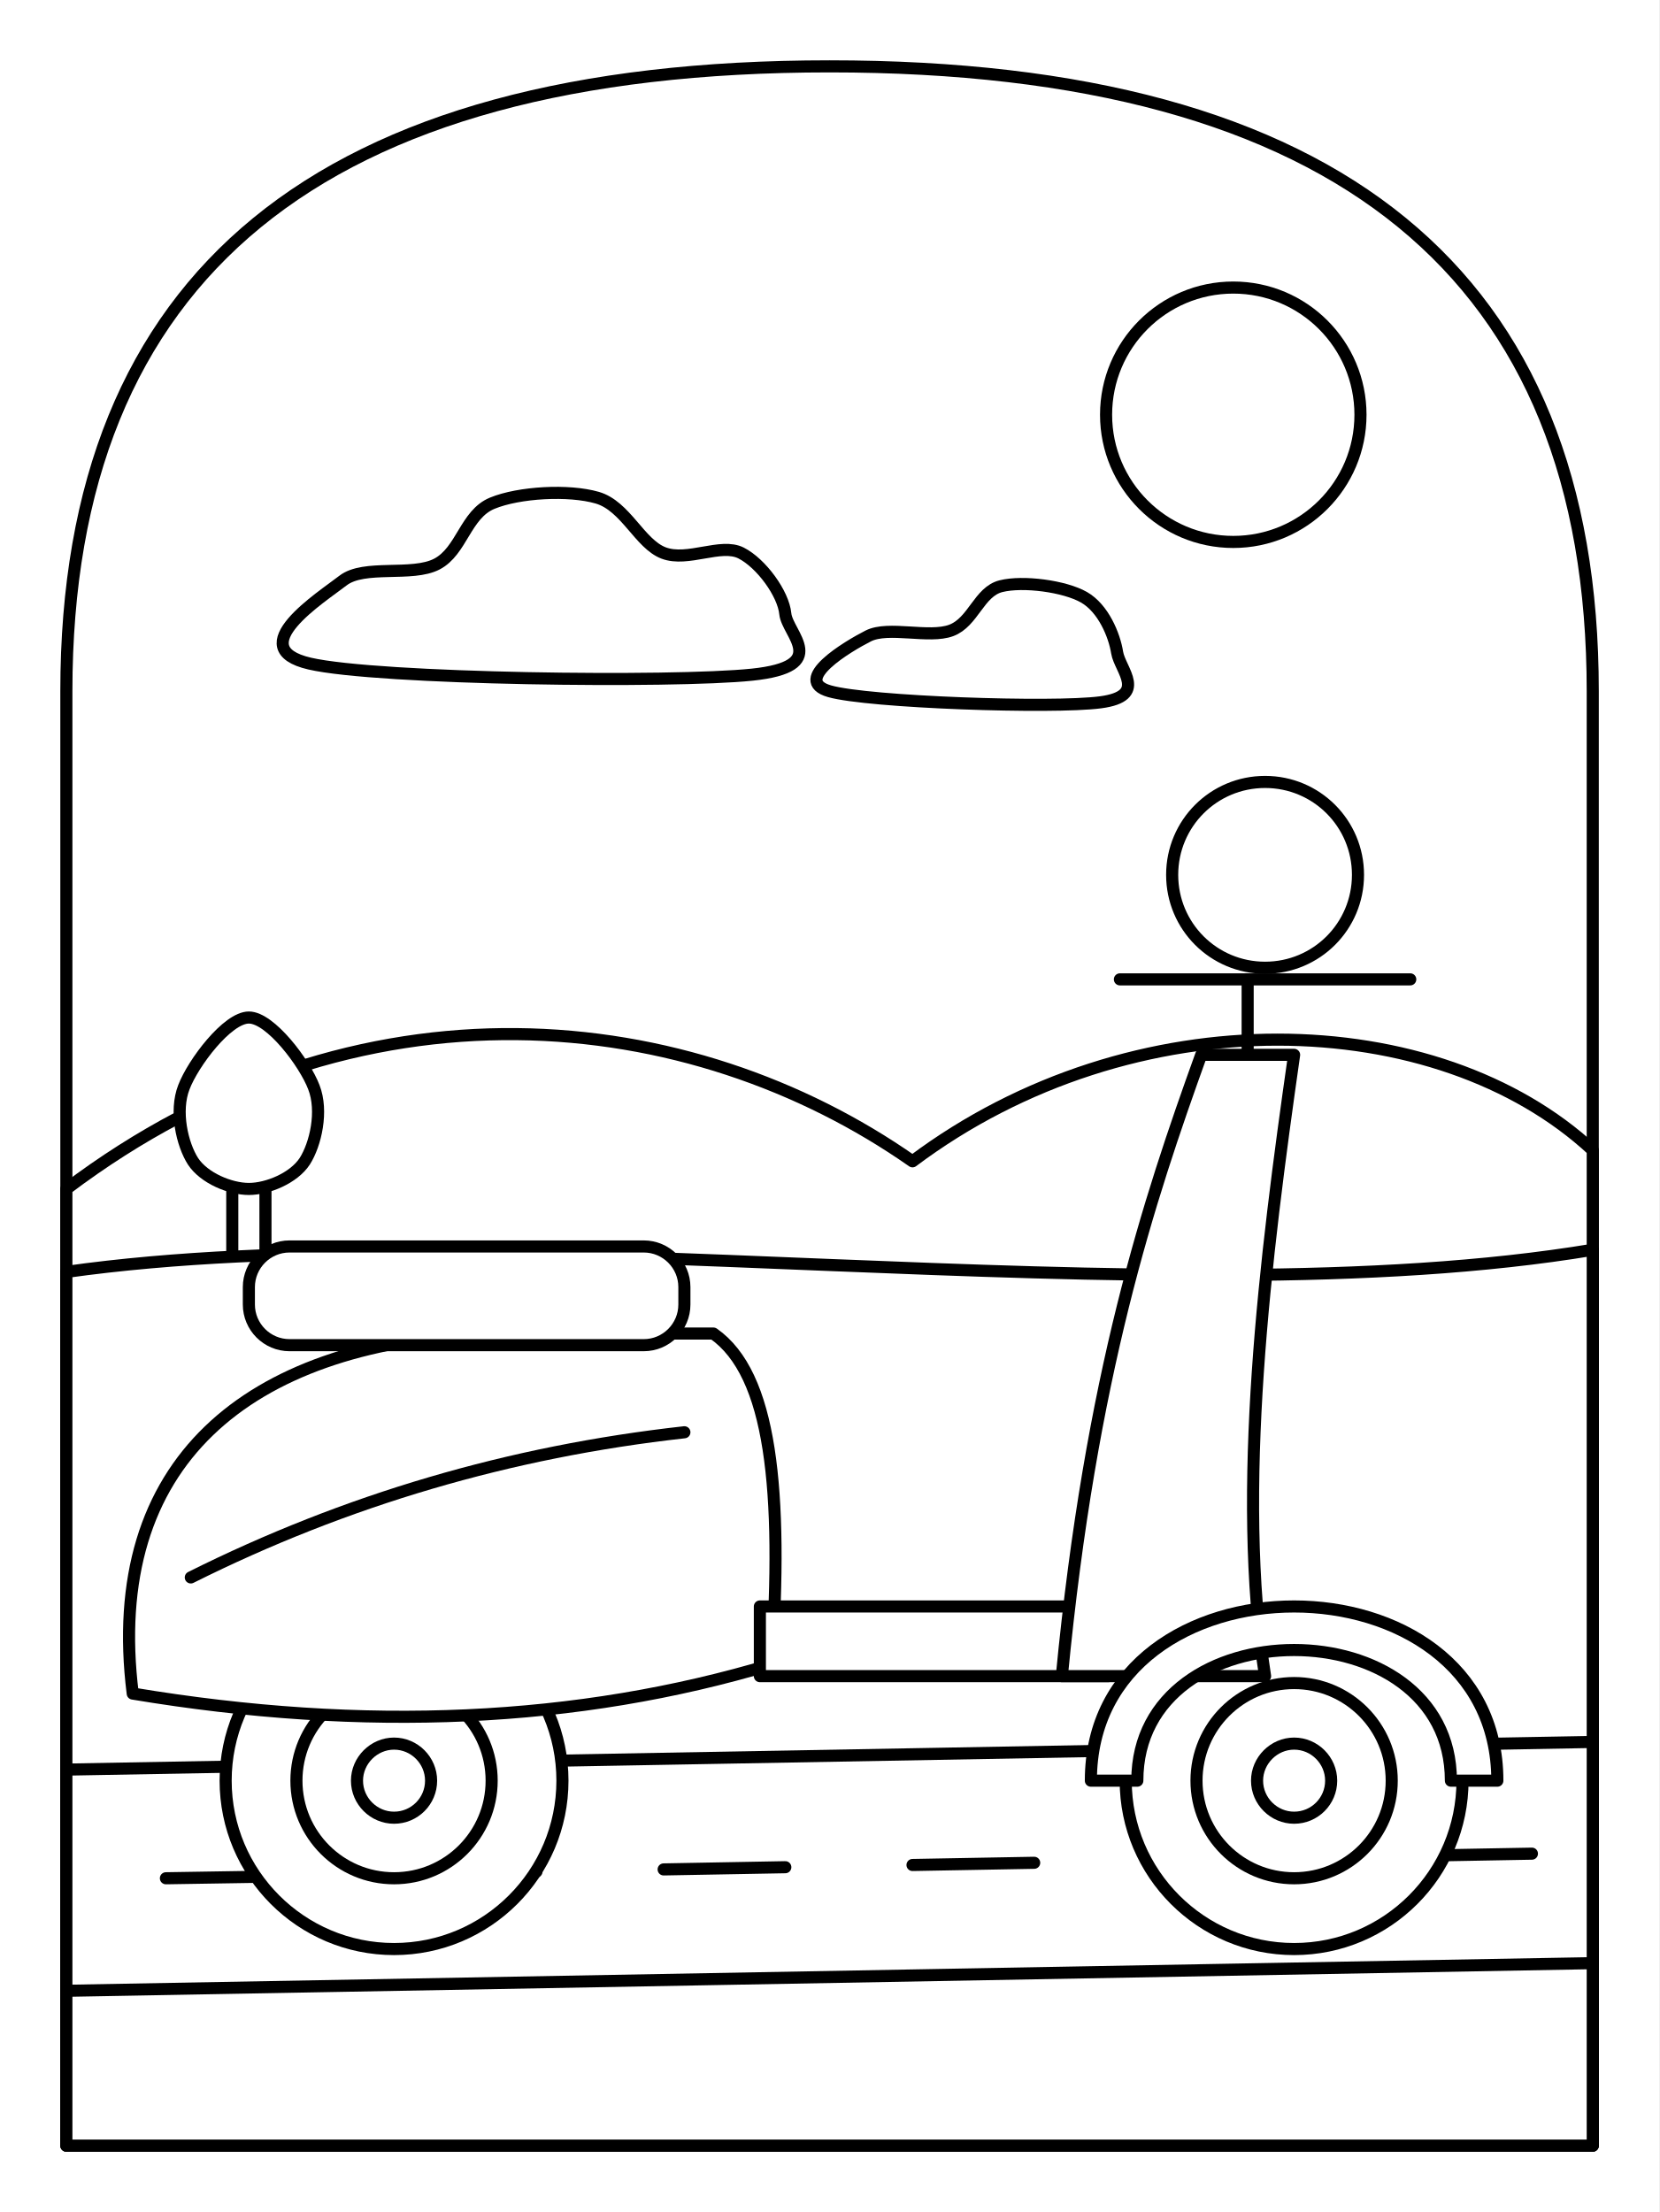
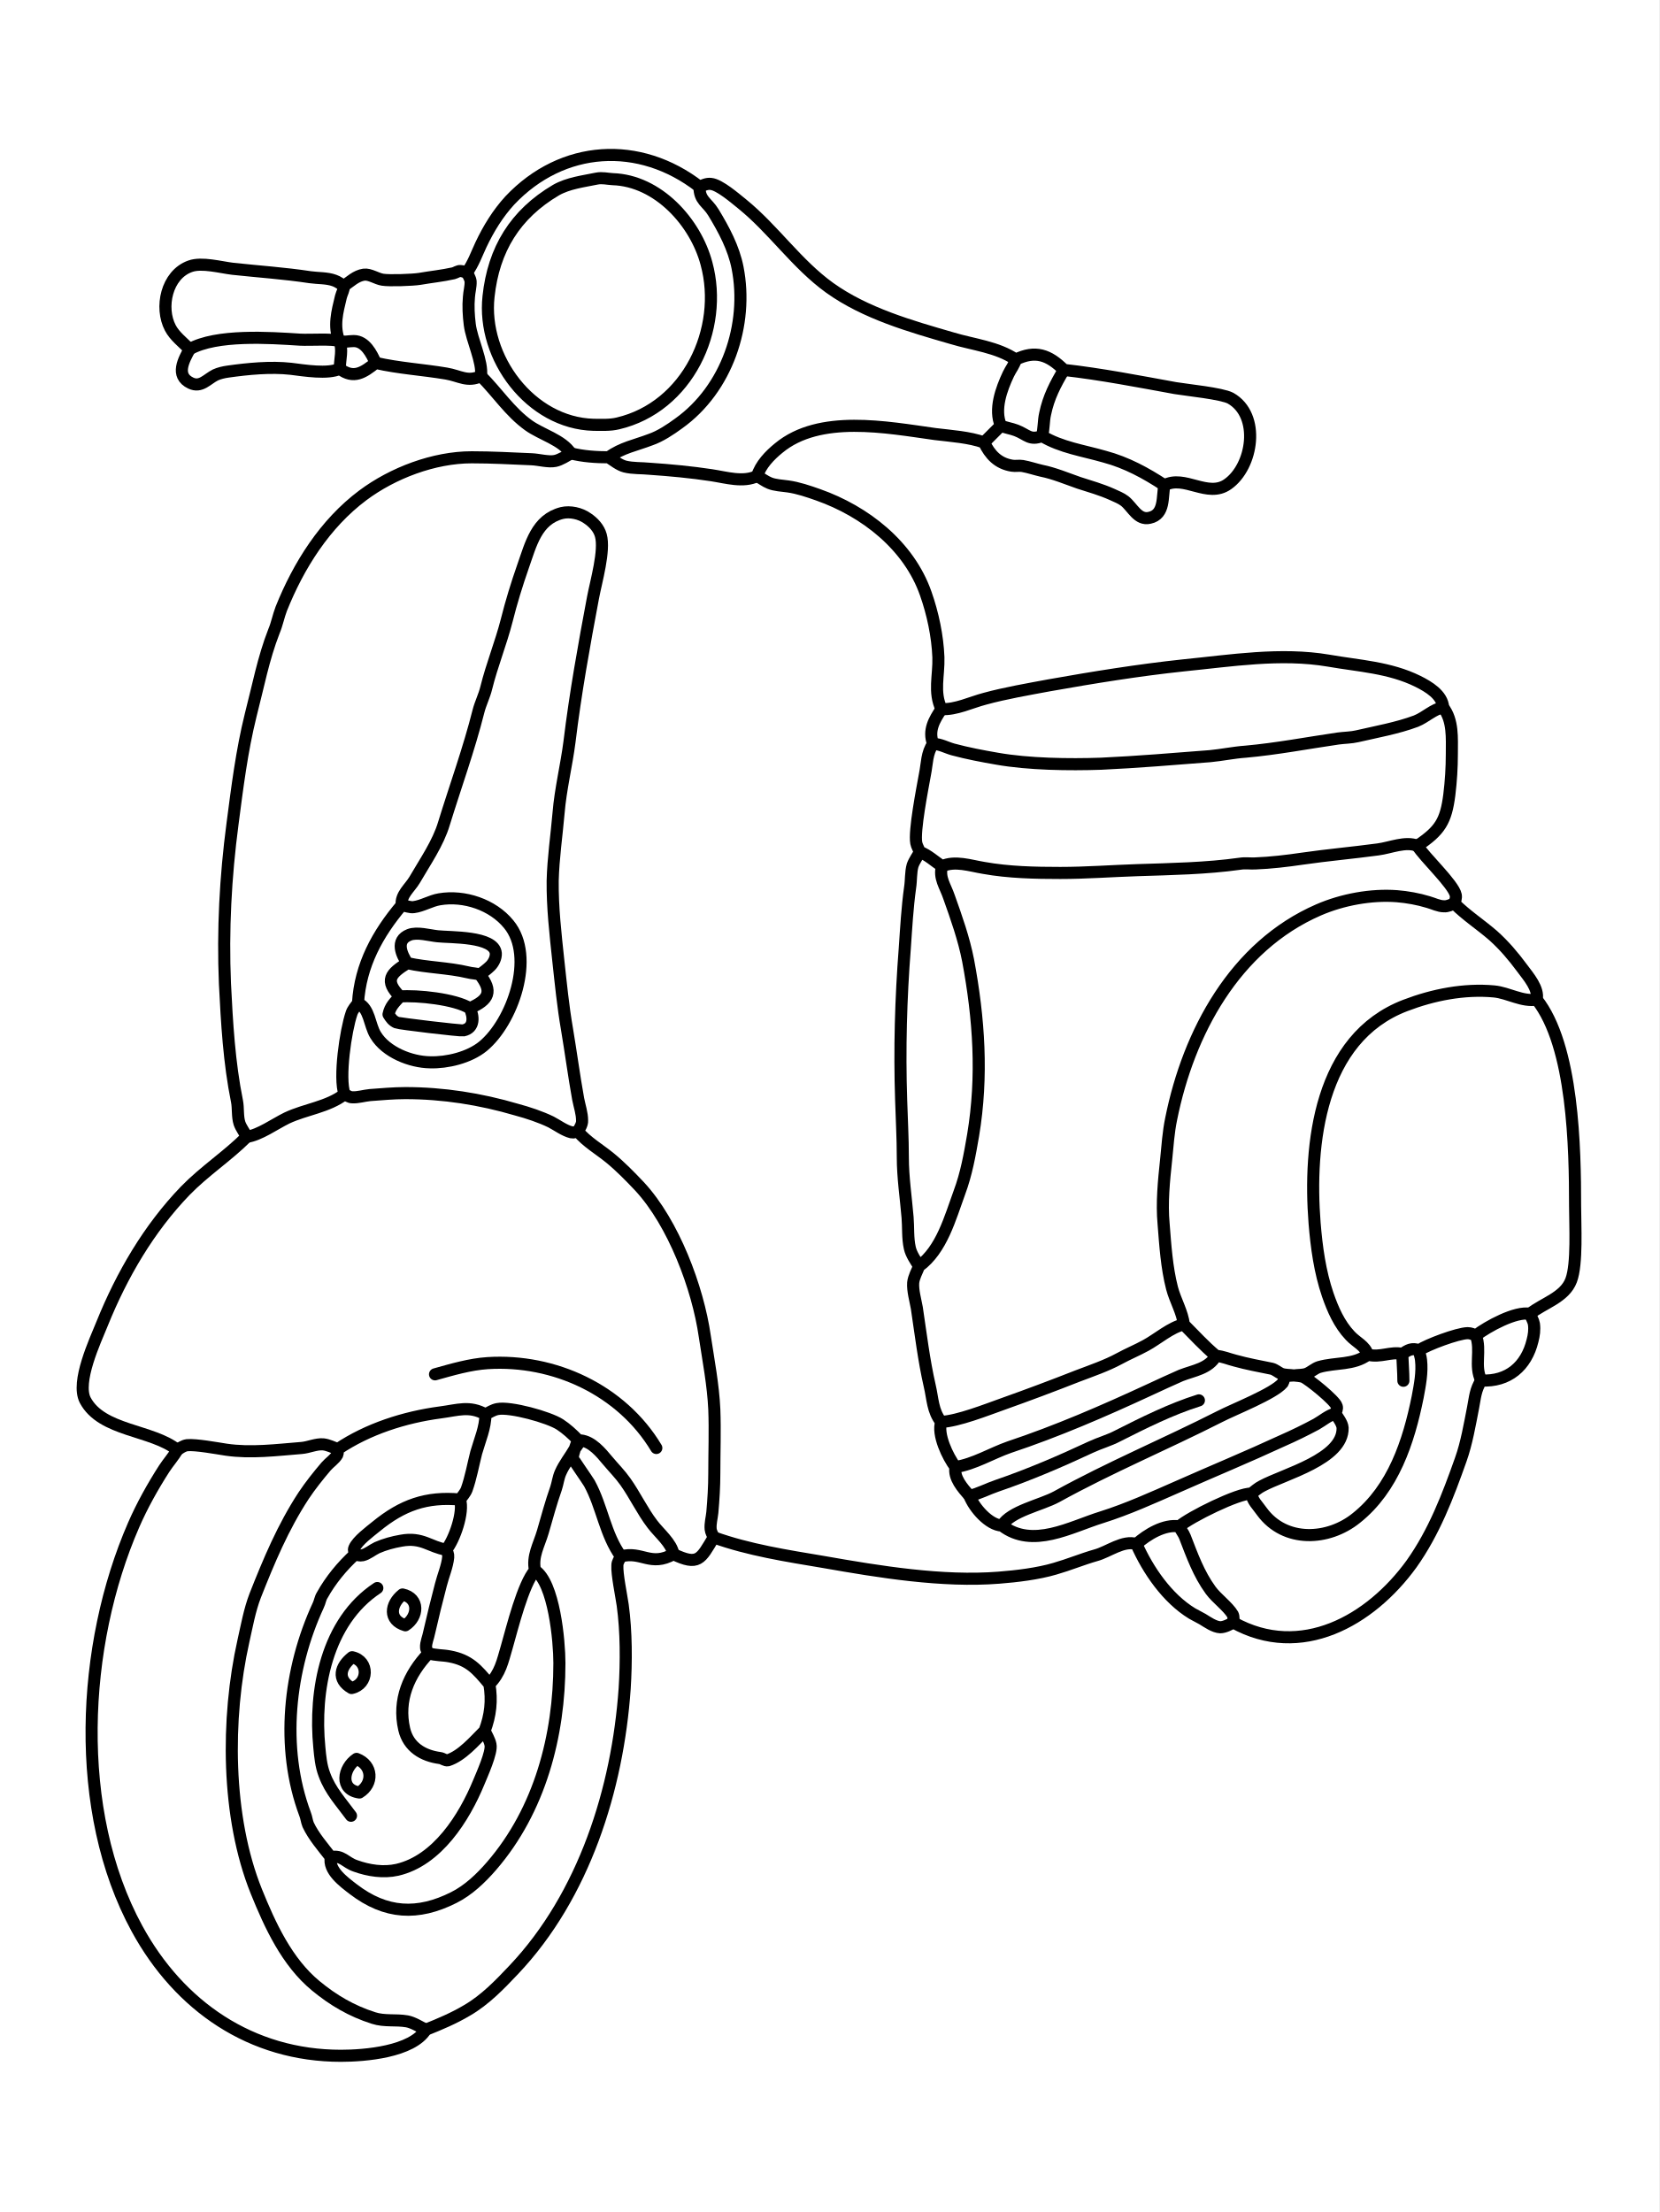
<svg xmlns="http://www.w3.org/2000/svg" version="1.1" viewBox="0 0 600 800" width="5.715in" height="7.62in" role="img" aria-label="The Motor Scooter, a picture to color">
  <rect width="600" height="800" fill="#fff" />
-   <g transform="translate(0 0) scale(1)" fill="#fff" data-bw="white" stroke="#000" stroke-width="4.374" stroke-linecap="round" stroke-linejoin="round">
-     <path d="M24 776 L24 250 C24 99.3 116 24 300 24 C484 24 576 99.3 576 250 L576 776 Z" />
-     <path d="M492 150 C492 175.4 471.4 196 446 196 C420.6 196 400 175.4 400 150 C400 124.6 420.6 104 446 104 C471.4 104 492 124.6 492 150 Z" />
-     <path d="M112 240 C87.3 234.3 116.3 216 124 210 C131.7 204 149 208.7 158 204 C167 199.3 168.3 186 178 182 C187.7 178 205.7 177 216 180 C226.3 183 231.3 196.7 240 200 C248.7 203.3 260.7 196.3 268 200 C275.3 203.7 283.3 214.7 284 222 C284.7 229.3 300.7 241 272 244 C243.3 247 136.7 245.7 112 240 Z" />
-     <path d="M300 250 C286 246 306.7 233.7 314 230 C321.3 226.3 336 231 344 228 C352 225 354 214 362 212 C370 210 385 212 392 216 C399 220 403 229.7 404 236 C405 242.3 415.3 251.7 398 254 C380.7 256.3 314 254 300 250 Z" />
-     <path d="M24 430 C130 350 250 364 330 420 C410 360 520 364 576 416 L576 776 L24 776 Z" />
-     <path d="M84 424 L96 424 L96 458 L84 458 Z" />
-     <path d="M90 368 C97.8 368 110.2 384.5 113.5 393.2 C116.9 401.9 114.1 413.9 110.2 420 C106.2 426.1 96.7 430 90 430 C83.3 430 73.8 426.1 69.8 420 C65.9 413.9 63.1 401.9 66.5 393.2 C69.8 384.5 82.2 368 90 368 Z" />
-     <path d="M24 460 C180 438 420 478 576 452 L576 776 L24 776 Z" />
-     <path d="M24 640 L576 630 L576 710 L24 720 Z" />
-     <path fill="none" stroke-width="4.374" d="M60 679.3 L104 678.6" />
-     <path fill="none" stroke-width="4.374" d="M150 677.7 L194 676.9" />
-     <path fill="none" stroke-width="4.374" d="M240 676.1 L284 675.3" />
-     <path fill="none" stroke-width="4.374" d="M330 674.5 L374 673.7" />
-     <path fill="none" stroke-width="4.374" d="M420 672.8 L464 672" />
-     <path fill="none" stroke-width="4.374" d="M510 671.2 L554 670.4" />
-     <path d="M203.4 644 C203.4 677.6 176.1 704.9 142.5 704.9 C108.9 704.9 81.6 677.6 81.6 644 C81.6 610.4 108.9 583.1 142.5 583.1 C176.1 583.1 203.4 610.4 203.4 644 Z" />
-     <path d="M177.8 644 C177.8 663.5 162 679.3 142.5 679.3 C123 679.3 107.2 663.5 107.2 644 C107.2 624.5 123 608.7 142.5 608.7 C162 608.7 177.8 624.5 177.8 644 Z" />
-     <path stroke-width="4.374" d="M155.9 644 C155.9 651.4 149.9 657.4 142.5 657.4 C135.2 657.4 129.1 651.4 129.1 644 C129.1 636.7 135.2 630.6 142.5 630.6 C149.9 630.6 155.9 636.7 155.9 644 Z" />
-     <path d="M528.9 644 C528.9 677.6 501.6 704.9 468 704.9 C434.4 704.9 407.1 677.6 407.1 644 C407.1 610.4 434.4 583.1 468 583.1 C501.6 583.1 528.9 610.4 528.9 644 Z" />
-     <path d="M503.3 644 C503.3 663.5 487.5 679.3 468 679.3 C448.5 679.3 432.7 663.5 432.7 644 C432.7 624.5 448.5 608.7 468 608.7 C487.5 608.7 503.3 624.5 503.3 644 Z" />
-     <path stroke-width="4.374" d="M481.4 644 C481.4 651.4 475.4 657.4 468 657.4 C460.7 657.4 454.6 651.4 454.6 644 C454.6 636.7 460.7 630.6 468 630.6 C475.4 630.6 481.4 636.7 481.4 644 Z" />
-     <path d="M48 612.5 C37.5 528.5 90 486.5 174 482.3 L258 482.3 C279 497 283.2 539 279 602 C209 623 132 626.5 48 612.5 Z" />
-     <path d="M104.7 450.8 L232.8 450.8 C240.9 450.8 247.5 457.4 247.5 465.5 L247.5 471.8 C247.5 479.9 240.9 486.5 232.8 486.5 L104.7 486.5 C96.6 486.5 90 479.9 90 471.8 L90 465.5 C90 457.4 96.6 450.8 104.7 450.8 Z" />
-     <path d="M274.8 581 L400.8 581 L400.8 606.2 L274.8 606.2 Z" />
-     <path d="M384 606.2 C394.5 497 415.5 434 434.4 381.5 L468 381.5 C457.5 455 447 539 457.5 606.2 Z" />
-     <path d="M394.5 644 C394.5 560 541.5 560 541.5 644 L524.7 644 C524.7 581 411.3 581 411.3 644 Z" />
-     <path fill="none" d="M451.2 381.5 L451.2 354.2" />
-     <path fill="none" d="M405 354.2 L510 354.2" />
-     <path d="M491.1 316.4 C491.1 335 476.1 350 457.5 350 C438.9 350 423.9 335 423.9 316.4 C423.9 297.8 438.9 282.8 457.5 282.8 C476.1 282.8 491.1 297.8 491.1 316.4 Z" />
-     <path fill="none" stroke-width="4.374" d="M69 570.5 C125 542.5 184.5 525 247.5 518" />
+   <g transform="translate(-4.047 -5.101) scale(1.013)" fill="#fff" data-bw="white" stroke="#000" stroke-width="4.316" stroke-linecap="round" stroke-linejoin="round">
+     <path fill="none" stroke-width="4.316" d="M253.7 71.7 C253.7 76.7 256.4 77.1 258.7 80.9 C262.4 87 265.9 93.5 267.3 100.6 C271.3 120.9 263.5 143.9 246.3 156.2 C243.3 158.4 239.7 160.8 236.2 162 C231 164 225.9 164.9 221.3 168.3 M170.7 102.3 C171.1 103.3 171.9 104.4 172 105.5 C172.1 107.3 171.5 109.3 171.4 111.1 C171.1 114.3 171.3 117.7 171.7 120.9 C172.4 126.5 176.4 134.2 175.7 139.3 M126.8 107.1 C126.7 108.8 126.1 109.5 125.7 111 C124.4 116.4 123 121.4 125.1 126.8 M125.1 126.8 C122.8 125.9 114.5 126.5 111.1 126.3 C100.2 125.6 81.3 124.3 71.7 129.7 M125.1 126.8 C127.1 127.3 128.3 126.8 130.3 126.8 C134.4 126.8 136.7 131.4 138.1 134.6 M125.1 126.8 C126.5 129.7 125.3 133.3 125.3 136.7 M366.6 133.4 C366.1 135.4 364.9 136.7 364 138.6 C361.5 143.9 358.8 151.2 361.3 157 M383.8 137.1 C380.8 142.1 378.3 146.9 377.1 152.8 C376.5 155.4 376.7 158.1 376 160.7 M361.3 157 C363.1 157.8 365 158 366.8 158.7 C370.7 160.2 371.6 162.4 376 160.7 M361.3 157 L355.3 163 M376 160.7 C382.8 164.8 390.8 165.9 398.4 168.1 C406.2 170.2 413 173.9 419.7 178.3 M207.8 166.9 C212.2 168 216.8 168.3 221.3 168.3 M221.3 168.3 C223 169.4 225.1 171.1 227.1 171.6 C229.9 172.3 233.1 172.1 236 172.4 C243.3 172.9 250.8 173.6 258 174.7 C263.3 175.5 269.3 177.4 274.3 175 M519.2 257.6 C515.7 258.2 513 261.1 509.5 262.5 C502.8 265 495.4 266.3 488.5 267.9 C486.4 268.4 483.9 268.4 481.7 268.7 C470.7 270.3 459.8 272.4 448.7 273.4 C444.4 273.7 440.2 274.6 436 275 C423.1 276 410.1 277.1 397.1 277.7 C385.6 278.1 371.2 277.9 359.9 275.9 C354.7 275 349.4 274 344.2 272.6 C341.7 271.9 339.8 270.7 337.1 270.6 M340.1 258.2 C337.5 262.1 335.3 265.8 337.1 270.6 M337.1 270.6 C334.8 273.9 335 277.6 334.2 281.5 C333.3 286.5 330.3 301.7 331.1 306 C331.3 307.1 332 308.2 332.4 309.2 M510 307 C505.7 305.3 500.5 307.7 495.9 308.3 C487 309.5 477.9 310.3 468.9 311.6 C463.5 312.4 457.6 313.1 452.1 313.3 C450.4 313.4 448.5 313.1 446.7 313.4 C434.6 315.1 422.2 315.3 410 315.7 C400.8 316 391.7 316.7 382.5 316.7 C373.5 316.7 364.1 316.5 355.2 314.9 C350.3 314.1 344.9 312.2 340.3 314.3 M332.4 309.2 C335.3 310.3 337.7 312.6 340.3 314.3 M332.4 309.2 C331.6 310.7 330.4 312.3 329.8 314 C329.1 316.4 329.3 319.4 328.9 321.9 C327.9 329.1 327.5 336.4 327 343.6 C325.6 361.5 325.1 379.7 325.7 397.7 C325.9 404.5 326.3 411.4 326.3 418.2 C326.3 425.4 327.4 432.5 328 439.7 C328.3 443.2 328 447.1 328.8 450.6 C329.3 452.9 330.9 455.1 332.1 457.1 M340.3 314.3 C339.1 318.4 341.5 321.4 342.8 325.3 C345.4 332.6 348.1 340.2 349.6 347.9 C353.5 368.7 354.9 389.3 351.4 410.3 C350.2 417.3 349 424.1 346.5 430.8 C343.2 439.8 340.2 451.2 332.1 457.1 M523.2 327.6 C522.1 328 520.8 328.7 519.5 328.6 C517.6 328.6 515.7 327.6 513.9 327.1 C510.3 326 506.4 325.3 502.7 325 C493.5 324.3 483.2 326.2 474.7 329.9 C444.8 342.9 428.3 373.7 422.1 404.5 C421.1 409.3 420.8 414.2 420.3 419.1 C419.5 426.6 418.7 434.5 419.4 442 C420 449.6 420.5 457.5 422.4 464.9 C423.5 469.2 426.2 473.7 426.6 477.9 M147.4 328.2 C147 324.5 150.2 322.2 152 319.2 C155.7 312.8 160.4 306.1 162.5 299 C166.6 285.7 171.4 272.5 174.8 259 C175.5 256.2 176.9 253.5 177.6 250.6 C179.6 242.5 182.8 234.7 184.9 226.5 C186.5 220.1 188.5 213.6 190.7 207.3 C193.5 199.4 195.5 190.5 204.6 188.2 C207.5 187.5 211.2 188.3 213.7 190.1 C215.8 191.5 217.8 193.6 218.5 196.2 C220 201.6 216.8 212.6 215.7 218.4 C212.5 235.4 209.4 252.6 207.3 269.9 C206.2 278.4 204.1 286.8 203.4 295.3 C202.7 303.4 201.5 311.4 201.3 319.5 C201.2 329 202.3 338.5 203.3 347.9 C204.2 356.1 205 364.3 206.4 372.4 C207.8 380.7 208.9 389.1 210.4 397.4 C210.9 400 211.8 402.5 211.8 405.1 C211.9 406.4 210.9 407.9 210.3 409 M147.4 328.2 C148.7 328.4 150.5 329.1 151.7 328.9 C154.8 328.5 157.8 326.6 160.9 326.1 C169.7 324.6 179.9 328 185.6 335 C195.2 346.6 186.9 370 176.4 378.6 C171.5 382.6 163.6 384.5 157.5 384.3 C150.6 384.2 141.8 380.7 138.1 374.6 C135.8 370.9 136 365 131.8 363.2 M147.4 328.2 C138.8 338.4 132.6 349.6 131.8 363.2 M149.4 348.9 C147.4 345.9 145 340.8 150.1 338.8 C152.9 337.7 157.3 339 160.2 339.3 C164.7 339.8 180.5 339.2 181 345.4 C181.1 347 180.2 348.8 179.1 349.9 C177.9 351.1 176.6 352 175.3 353 M149.4 348.9 C156.5 350.5 163.9 350.5 171.1 352.2 C172.6 352.6 173.9 352.5 175.3 353 M149.4 348.9 C143.4 352.6 141.1 355.1 146.8 360.8 M175.3 353 C180 359 178.6 362 171.7 365 M146.8 360.8 C152.8 360.3 166.5 361.7 171.7 365 M146.8 360.8 C144.9 362.9 143.3 364.3 142.7 367.2 C143.5 368.5 144.2 369.5 145.6 370.1 C146.5 370.5 168.3 373.1 169.4 372.9 C173.5 372.1 173.1 367.8 171.7 365 M552.6 361.9 C547.5 362.8 542.5 359.5 537.4 359 C526.7 358 515.6 360.2 505.7 364 C475 375.7 471.1 413.7 473.3 441.7 C474 450.3 475.2 459.1 478 467.3 C479.8 472.5 482.1 477.8 486 481.9 C488.2 484.3 491.4 485.5 492.3 488.7 M131.8 363.2 C131 364.3 129.9 365.5 129.5 366.8 C127.4 372.9 124.9 389.9 127 395.7 M127 395.7 C127.9 396.1 128.7 396.8 129.8 396.8 C131.8 396.9 134 396.2 136.1 396 C140.2 395.7 144.5 395.3 148.7 395.3 C162.2 395.3 175.5 397.4 188.4 401.2 C192.5 402.3 197 403.8 200.7 405.6 C203 406.8 205.5 408.7 208 409.3 C208.9 409.5 209.5 409.1 210.3 409 M127 395.7 C121 400.3 113.2 401 106.4 404.2 C102.1 406.3 96.6 410.3 92.1 410.9 M210.3 409 C213.5 412.8 217.9 415.3 221.7 418.4 C225.5 421.5 229 425.1 232.4 428.7 C244.4 441.7 253.1 464.7 255.6 482.1 C256.9 490.7 258.6 499.5 259 508.2 C259.3 515.8 259 523.5 259 531.1 C259 535.8 258.7 540.4 258.3 545 C258.1 547 257.5 549 257.7 551 C257.8 552 258.4 553 258.8 553.9 M332.1 457.1 C331.4 458.9 330.2 461 330 463 C329.8 465.8 330.8 469.2 331.3 472 C332.7 481.3 333.8 490.6 335.9 499.8 C337 504.4 336.9 508.8 340 512.7 M550.2 474.1 C545.1 473.1 535.1 478.6 530.9 481.8 M426.6 477.9 C430.6 481.9 433.7 485.4 438.1 489.1 M426.6 477.9 C422.1 478.8 417.1 483.2 413 485.4 C409.9 487.1 406.7 488.4 403.6 490.1 C399 492.6 393.7 494.4 388.7 496.3 C379.8 499.8 371 503.1 362 506.3 C356.1 508.4 346 512.4 340 512.7 M530.9 481.8 C529.8 481.4 529.1 481 527.9 481 C524.3 481.1 513.6 485.1 510.6 487.1 M530.9 481.8 C532.9 487.3 530.2 492.6 532.8 497.9 M510.6 487.1 C508 486.2 506.8 487 504.6 488.4 M510.6 487.1 C510.7 488.3 511.2 489.4 511.3 490.6 C511.8 495 510.9 499.5 510.1 503.8 C506.9 519.7 501.4 536.5 488.2 547 C478.2 555.1 462.7 555.9 454.5 544.7 C452.9 542.4 451.2 541 450.7 538.3 M504.6 488.4 C500.4 487.5 496.9 489.8 492.3 488.7 M504.6 488.4 C504.7 491.7 505 494.8 505 498 M492.3 488.7 C487.2 492.5 480.8 491.4 474.9 493.1 C473.3 493.6 472 494.9 470.5 495.5 C469.1 496 467.4 495.9 465.9 496.1 M438.1 489.1 C440.6 489.3 442.5 490.2 444.9 490.8 C449.2 492 453.6 492.8 458 493.7 C459.2 494 460.3 495 461.4 495.5 C462.8 496 464.5 495.9 465.9 496.1 M438.1 489.1 C435.5 493.7 430.2 494.3 425.6 496.1 C421.9 497.7 418.1 499.5 414.4 501.2 C398 508.8 381.4 516 364.3 521.7 C358 523.9 351.7 527.8 345.1 528.8 M465.9 496.1 L462.6 496.3 C462.5 497 462.3 498.1 461.9 498.8 C458.8 502.6 444.4 508.2 439.4 510.8 C420.1 520.6 400.2 528.9 381.2 539.4 C375.7 542.4 364.8 544.5 361.7 549.7 M465.9 496.1 C467 496.2 468.2 496.3 469.2 496.6 C471.2 497.4 480.7 505.1 481.2 507.1 C481.5 508.1 481 508.8 480.7 509.7 M480.7 509.7 C481.5 511 483.2 513.1 483.3 514.8 C483.6 526 462.4 531.3 454.5 535.6 C453.1 536.3 451.9 537.4 450.7 538.3 M480.7 509.7 C478.2 510.4 476.2 512.2 473.9 513.5 C470 515.6 465.9 517.6 461.8 519.4 C449.5 525.1 436.9 530.3 424.5 535.8 C415.6 539.7 406.6 543.8 397.4 546.7 C386.1 550.2 372.6 558.1 361.7 549.7 M177.3 510 C178.7 509.3 180 508.4 181.6 508.1 C186.1 507.2 199.9 511 203.9 513.6 C206.2 515.1 208.4 517.1 210.3 519.1 L209.2 522.3 M177.3 510 C177.3 514.7 175.3 519.1 174 523.7 C172.9 528 172.1 532.6 170.6 536.8 C170.1 538.1 169 539.3 168.2 540.4 M177.3 510 C171.6 506.8 167.4 508.5 161.2 509.3 C148.4 511 135.3 515.2 124.6 522.4 M340 512.7 C338.5 517.1 342.3 525.1 345.1 528.8 M209.2 522.3 L211.3 519.3 C215.3 519.7 218.5 523.6 221 526.6 C223.1 529.1 225.4 531.4 227.3 534.1 C230.7 538.9 233.3 544.5 236.9 549.2 C239.3 552.4 243.8 556 244.4 559.9 M124.6 522.4 C122.9 521.8 121.2 520.9 119.4 520.7 C116.8 520.5 114.2 521.8 111.6 522 C102.8 522.7 93.6 523.9 84.7 522.6 C81.4 522.1 73.9 520.7 70.8 521 C69.4 521.2 68.4 522 67.3 522.7 M124.6 522.4 C124.5 523.2 124.7 523.7 124.4 524.4 C123.5 526 121.6 527.2 120.4 528.6 C117.6 531.9 114.8 535.4 112.4 539 C105 550.3 100 562.3 95.1 574.7 C93.1 579.9 92.1 585.6 90.9 590.9 C84.7 618.6 84.8 653.7 95.5 680.3 C100.4 692.4 106.4 705.5 116.7 714 C123 719.2 129.5 723 137.3 725.5 C141.3 726.8 145.3 726 149.3 726.7 C151.5 727.1 154 728.7 156 729.7 M209.2 522.3 C209 523.3 208.3 524.8 208.6 525.8 C208.7 526.3 213.5 533.1 214.4 534.6 C219 543 220 552.9 225.7 560.7 M209.2 522.3 C207.6 525.1 205.4 527.8 204.1 530.8 C203.3 532.6 203.1 534.6 202.5 536.4 C200.7 541.5 199.3 546.7 197.8 551.9 C196.4 556.7 193.9 560.7 195 565.7 M345.1 528.8 C344.4 532.7 347.6 536.2 350.1 539.1 M450.7 538.3 C446.3 538 428.7 546.7 425 550 M350.1 539.1 C351.7 543.3 357 549.5 361.7 549.7 M168.2 540.4 C156.2 539.3 147.6 542.4 138.3 550 C136.1 551.8 131.6 555.1 130.5 557.7 C130.1 558.6 130.6 559.2 130.7 560 M168.2 540.4 C169.7 544.8 166.2 554.8 163.3 558.3 M425 550 C425.5 551.3 426.5 552.4 427 553.7 C429.6 560.4 431.9 566.9 436.2 572.8 C438.3 575.7 442.4 578.6 444.1 581.5 C444.5 582.3 444.3 583.5 444.3 584.3 M425 550 C419.7 549.1 413.5 552.9 409.7 556.3 M163.3 558.3 C163.7 559.3 164.1 559.9 164 561 C163.7 564.2 162.2 567.6 161.4 570.8 C159.9 576.5 158.5 582.2 157.2 587.9 C156.9 589.6 156 591.5 156.1 593.2 C156.1 594 156.7 594.7 157 595.3 M163.3 558.3 C157.5 557.4 154.7 553.7 147.2 555.1 C144.3 555.6 141.3 556.4 138.6 557.6 C136.9 558.4 135.2 559.9 133.4 560.3 C132.5 560.5 131.6 560.2 130.7 560 M130.7 560 C126.1 564.2 122 569.2 119 574.6 C118.3 575.7 118.2 577 117.6 578.2 C107.1 600.9 104 628.9 112.9 652.7 C113.4 653.9 113.5 655.3 114 656.5 C115.9 660.6 119.3 664.5 122.1 668.1 M195 565.7 C201.8 570.1 203.7 590.9 203.7 598.8 C203.7 624.7 196.7 651.3 179.5 671.2 C175.7 675.6 171.2 679.9 166 682.5 C153.1 689 141.7 688.4 130.1 679.5 C126.7 676.9 121.1 672.8 122.1 668.1 M195 565.7 C190.7 570.6 186.9 586.1 184.9 593.1 C183.4 598.2 182.6 602.4 178.7 606.3 M157 595.3 C159.6 596.1 161.9 595.9 164.5 596.4 C171.5 597.7 174.3 601 178.7 606.3 M178.7 606.3 C179.7 612.1 179.1 617.5 177 623 M177 623 C177.7 624.5 178.8 626.3 179.1 627.9 C179.7 630.6 176 638.7 174.9 641.4 C169.7 654 160.1 669.3 145.8 672.6 C140.9 673.7 135.6 672.9 130.9 671.2 C127.3 670 126.1 667.2 122.1 668.1 M217 68.8 C219 68.4 220.8 68.9 222.7 69 C238.9 69.5 252.3 84.4 256.2 99.1 C262.6 122.6 249.4 150.4 224.6 156.2 C221.7 156.9 218.8 156.7 215.9 156.7 C193.4 156.1 176 132.7 178.4 110.9 C180.2 94.1 187.9 81.5 202.5 72.9 C206.9 70.4 212.2 69.8 217 68.8 Z M147.7 574.3 C153.8 575.6 153.4 582.3 148.7 585.3 C142.6 583.5 143.3 577.8 147.7 574.3 Z M129.7 596.7 C135.9 598 135.6 606.4 129.5 607.7 C124.1 604.6 125.5 600 129.7 596.7 Z M131.3 633 C137.1 635.2 137.4 641.9 132.3 645 C125.1 644 126.5 636.2 131.3 633 Z M157 595.3 C149.9 602.8 145.9 612 148.3 622.4 C149.8 628.8 155 631.9 161.1 632.7 C162 632.8 163 633.7 163.9 633.5 C168.9 631.9 173.4 626.6 177 623" />
+     <path fill="none" stroke-width="4.316" d="M350.1 539.1 C353 538.5 356.9 536.5 359.9 535.5 C371.3 531.6 382.5 526.8 393.4 521.7 C396.6 520.2 400 519.3 403 517.7 C412.3 513 422.1 508.1 432 505 M159.3 495.7 C165.4 494 171.8 492.1 178.1 491.7 C201.8 490.2 225.9 501.3 238.3 522 M138.7 572 C120.5 584 116 608.7 118 628.9 C118.3 632.1 118.6 635.5 119.8 638.6 C121.9 644.4 125.8 648.5 129.3 653.3" />
+     <path fill="none" d="M253.7 71.7 C255 71.2 256.3 70.5 257.8 70.7 C260.9 71 266.5 75.9 269 77.9 C280.2 87 288.4 99.3 300.2 107.8 C312.9 116.9 329 121.5 343.9 125.8 C351.5 128.1 360 128.9 366.6 133.4 M253.7 71.7 C232.3 55.1 204.8 56.7 186 76.6 C181.7 81.3 178.4 86.7 175.7 92.4 C174.1 95.8 173 99.1 170.7 102.3 M170.7 102.3 C170 102.2 169.1 101.8 168.4 101.8 C167.6 101.7 166.7 102.4 165.9 102.6 C161.9 103.5 157.8 103.9 153.8 104.6 C151.4 105 142.9 105.3 140.6 104.9 C138.5 104.6 136 102.8 133.9 103.1 C131.1 103.5 129 105.6 126.8 107.1 M126.8 107.1 C125.7 106.5 124.6 105.6 123.4 105.2 C120.7 104.2 117.5 104.4 114.7 104 C105.5 102.6 96.3 102 87.1 101 C82.8 100.5 76 98.6 71.9 100.1 C63.4 103.1 61 114.9 64.8 122.1 C66.3 125 69.3 127.3 71.7 129.7 M71.7 129.7 C69.7 133.4 66.4 139.1 72.1 141.8 C75.7 143.5 77.9 140.4 80.9 138.9 C82.2 138.3 83.9 137.9 85.4 137.7 C92.5 136.7 100.6 135.9 107.8 136.7 C112.7 137.3 121 138.7 125.3 136.7 M366.6 133.4 C373.6 130 378.4 131.7 383.8 137.1 M138.1 134.6 C146.4 136.5 155 137 163.3 138.4 C168.1 139.2 170.9 141.6 175.7 139.3 M138.1 134.6 C133.8 138 130.3 140.5 125.3 136.7 M383.8 137.1 C397.1 138.6 410.4 141.2 423.6 143.6 C427.8 144.3 440.1 145.5 443.3 147.2 C454.1 153.3 451.3 171.6 442.3 177.9 C435.1 183 426.8 174.4 419.7 178.3 M175.7 139.3 C181.5 145.1 186 152.1 192.7 156.9 C197.3 160.2 204.7 162.1 207.8 166.9 M355.3 163 C357.4 167.4 360.3 170.5 365.3 171.3 C366.5 171.5 367.8 171.2 369 171.4 C371.3 171.8 373.6 172.6 375.8 173.1 C380.3 174 384.8 175.9 389.1 177.4 C393.1 178.7 397.1 179.8 401.1 181.6 C402.6 182.3 404.2 182.9 405.5 183.9 C408.3 186.1 410.2 190.9 414.4 189.9 C420 188.7 418.8 182.2 419.7 178.3 M355.3 163 C350 161.1 343.5 160.7 337.8 160 C320.5 157.6 296.6 152.9 282 165 C278.8 167.6 275.5 171 274.3 175 M207.8 166.9 C206.2 167.8 204.1 169.2 202.2 169.6 C199.8 170.1 196.3 169.1 193.8 169 C186.7 168.7 179.6 168.3 172.4 168.3 C158.9 168.3 144.2 173.9 133.5 181.9 C120 192 110.6 206.9 104.4 222.4 C103.4 225 102.9 227.8 101.8 230.4 C98 240.1 96.1 250.3 93.5 260.3 C90.3 273.2 88.7 286.2 87 299.2 C84.5 318.1 83.5 337.1 84.3 356.2 C85 370.2 85.8 384.4 88.6 398.2 C89.1 400.7 88.7 403.6 89.5 406.1 C90.1 407.8 91.3 409.3 92.1 410.9 M274.3 175 C275.8 175.8 277.2 176.9 278.7 177.5 C280.6 178.3 283.2 178.4 285.3 178.7 C288.9 179.2 292.7 180.5 296.1 181.7 C312.8 187.6 328.5 199.8 334.5 217 C337 224.1 338.7 232.1 339 239.7 C339.2 246.3 337.2 252.1 340.1 258.2 M519.2 257.6 C518.9 253.1 514 250.2 510.2 248.3 C500.1 243.3 489.1 242.8 478.3 240.9 C461.2 238 443.5 240.9 426.4 242.6 C410.4 244.3 394.4 246.9 378.6 249.7 C371.1 251.1 362.9 252.5 355.6 254.5 C350.6 255.8 345.2 258.5 340.1 258.2 M519.2 257.6 C522.8 262.3 522.3 268.5 522.3 274.2 C522.3 279.1 522 283.9 521.4 288.8 C520.2 298.2 518.1 301.6 510 307 M510 307 C512.5 311.1 522.9 320.7 523.7 324.6 C523.9 325.7 523.5 326.6 523.2 327.6 M523.2 327.6 C527.5 331.9 532.5 335.1 537.1 339.1 C541 342.6 544.3 346.5 547.4 350.7 C549.7 353.8 553.4 358 552.6 361.9 M552.6 361.9 C565.7 378.4 566.3 415.1 566.3 435.7 C566.3 442.4 567.1 456.3 564.9 462.1 C562.6 468.3 554.9 470.3 550.2 474.1 M92.1 410.9 C85.2 417.8 77 423.1 70.1 430.2 C57.1 443.7 47.5 460.2 40.5 477.5 C37.9 483.9 31.1 498.4 34.4 504.9 C40.3 516.1 58.3 515.4 67.3 522.7 M550.2 474.1 C550.6 475.3 551.4 476.5 551.6 477.7 C551.9 479.8 551.6 481.8 551.1 483.7 C548.9 492.8 542.4 498.4 532.8 497.9 M532.8 497.9 C530.7 501.2 530.6 503.9 529.9 507.5 C528.7 513.6 527.6 520.2 525.5 526.1 C520.9 539.1 516 552 507.9 563.4 C493.2 583.7 468.4 597.7 444.3 584.3 M67.3 522.7 C66 525 64.1 527.1 62.6 529.4 C58.5 535.8 54.7 542.6 51.7 549.5 C33 592.4 30 651.6 52.9 693.6 C68 721.3 93.7 739 125.7 739 C134.3 739 151.1 737.6 156 729.7 M258.8 553.9 C271.3 558.4 284.9 560.5 298 562.7 C317.9 566.2 340.4 569.9 360.6 568.3 C367 567.8 374.5 566.9 380.6 565.1 C385.5 563.7 390.3 561.7 395.2 560.3 C399.7 559.1 405 554.8 409.7 556.3 M258.8 553.9 C254.1 561.8 253.3 564.1 244.4 559.9 M409.7 556.3 C413.8 565.6 420.7 575.7 429.6 581.1 C430.8 581.8 432.1 582.4 433.3 583.1 C435.1 584.2 437.5 585.9 439.6 586 C441.2 586 443 585 444.3 584.3 M244.4 559.9 C236.2 564.5 233.1 558.7 225.7 560.7 M225.7 560.7 C225.2 561.7 224.4 562.7 224.4 563.9 C224.2 567 225.8 574.6 226.3 578.1 C227.6 587.5 227.6 598.4 227 607.9 C224.5 643.7 212.5 681.8 187.4 708.3 C182.4 713.6 177.1 719.1 170.7 722.8 C166 725.6 161 727.7 156 729.7" />
  </g>
</svg>
